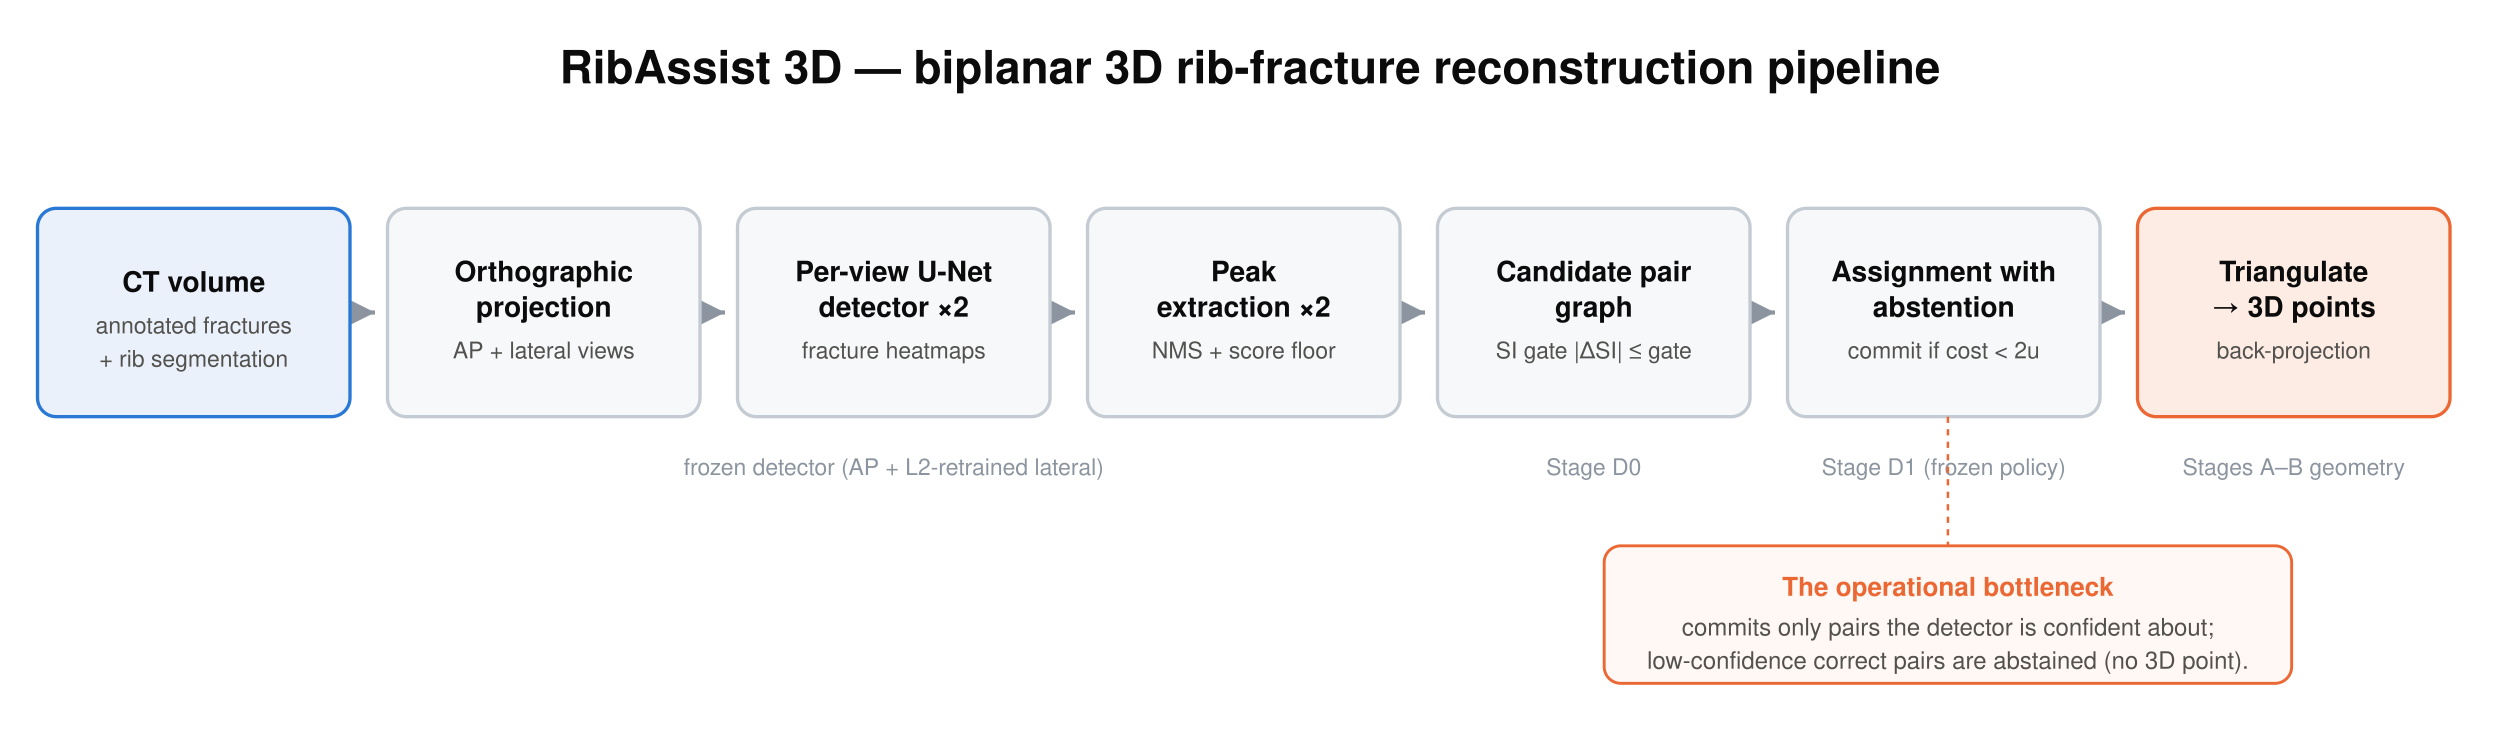
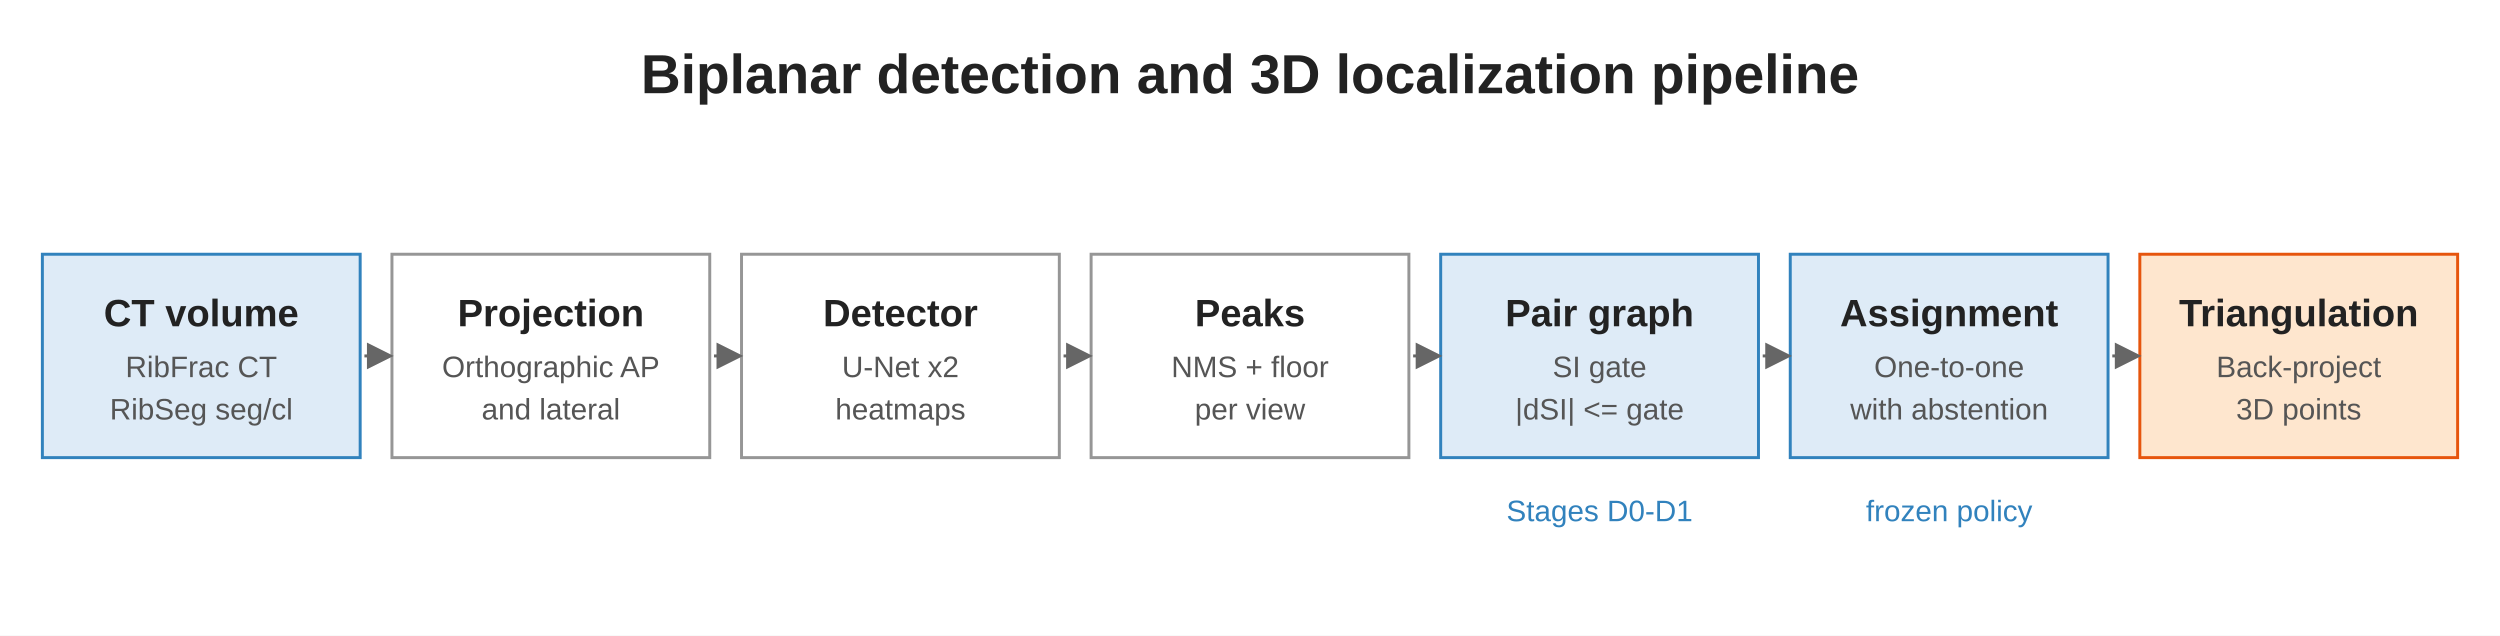
- <svg xmlns="http://www.w3.org/2000/svg" viewBox="0 0 1200 360" font-family="Helvetica, Arial, sans-serif">
-   <rect width="1200" height="360" fill="#ffffff" />
-   <text x="600" y="40" text-anchor="middle" font-size="22" font-weight="700" fill="#0b0b0b">RibAssist 3D — biplanar 3D rib-fracture reconstruction pipeline</text>
+ <svg xmlns="http://www.w3.org/2000/svg" viewBox="0 0 1180 300" font-family="Arial, Helvetica, sans-serif" fill="#222222">
+   <rect width="1180" height="300" fill="#ffffff" />
  <defs>
-     <marker id="a" markerWidth="10" markerHeight="10" refX="7" refY="3.5" orient="auto">
-       <path d="M0,0 L7,3.5 L0,7 Z" fill="#8c959f" />
+     <marker id="arr" markerWidth="9" markerHeight="9" refX="7" refY="4.5" orient="auto">
+       <path d="M0,0 L9,4.5 L0,9 Z" fill="#666666" />
    </marker>
-     <style>
-       .box{rx:9; stroke-width:1.6;}
-       .data{fill:#eaf1fb; stroke:#2a78d6;}
-       .proc{fill:#f6f8fa; stroke:#c4cbd3;}
-       .out{fill:#fdece3; stroke:#eb6834;}
-       .t{font-size:13.5px; font-weight:700; fill:#0b0b0b; text-anchor:middle;}
-       .s{font-size:11px; fill:#52514e; text-anchor:middle;}
-     </style>
  </defs>
-   <g stroke="#8c959f" stroke-width="2">
-     <line x1="168" y1="150" x2="180" y2="150" marker-end="url(#a)" />
-     <line x1="336" y1="150" x2="348" y2="150" marker-end="url(#a)" />
-     <line x1="504" y1="150" x2="516" y2="150" marker-end="url(#a)" />
-     <line x1="672" y1="150" x2="684" y2="150" marker-end="url(#a)" />
-     <line x1="840" y1="150" x2="852" y2="150" marker-end="url(#a)" />
-     <line x1="1008" y1="150" x2="1020" y2="150" marker-end="url(#a)" />
-   </g>
-   <rect class="box data" x="18" y="100" width="150" height="100" rx="9" />
-   <text class="t" x="93" y="140">CT volume</text>
-   <text class="s" x="93" y="160">annotated fractures</text>
-   <text class="s" x="93" y="176">+ rib segmentation</text>
-   <rect class="box proc" x="186" y="100" width="150" height="100" rx="9" />
-   <text class="t" x="261" y="135">Orthographic</text>
-   <text class="t" x="261" y="152">projection</text>
-   <text class="s" x="261" y="172">AP + lateral views</text>
-   <rect class="box proc" x="354" y="100" width="150" height="100" rx="9" />
-   <text class="t" x="429" y="135">Per-view U-Net</text>
-   <text class="t" x="429" y="152">detector  ×2</text>
-   <text class="s" x="429" y="172">fracture heatmaps</text>
-   <rect class="box proc" x="522" y="100" width="150" height="100" rx="9" />
-   <text class="t" x="597" y="135">Peak</text>
-   <text class="t" x="597" y="152">extraction  ×2</text>
-   <text class="s" x="597" y="172">NMS + score floor</text>
-   <rect class="box proc" x="690" y="100" width="150" height="100" rx="9" />
-   <text class="t" x="765" y="135">Candidate pair</text>
-   <text class="t" x="765" y="152">graph</text>
-   <text class="s" x="765" y="172">SI gate |ΔSI| ≤ gate</text>
-   <rect class="box proc" x="858" y="100" width="150" height="100" rx="9" />
-   <text class="t" x="933" y="135">Assignment with</text>
-   <text class="t" x="933" y="152">abstention</text>
-   <text class="s" x="933" y="172">commit if cost &lt; 2u</text>
-   <rect class="box out" x="1026" y="100" width="150" height="100" rx="9" />
-   <text class="t" x="1101" y="135">Triangulate</text>
-   <text class="t" x="1101" y="152">→ 3D points</text>
-   <text class="s" x="1101" y="172">back-projection</text>
-   <text x="429" y="228" text-anchor="middle" font-size="11" fill="#8c959f">frozen detector (AP + L2-retrained lateral)</text>
-   <text x="765" y="228" text-anchor="middle" font-size="11" fill="#8c959f">Stage D0</text>
-   <text x="933" y="228" text-anchor="middle" font-size="11" fill="#8c959f">Stage D1 (frozen policy)</text>
-   <text x="1101" y="228" text-anchor="middle" font-size="11" fill="#8c959f">Stages A–B geometry</text>
-   <rect x="770" y="262" width="330" height="66" rx="8" fill="#fff8f4" stroke="#eb6834" stroke-width="1.4" />
-   <text x="935" y="286" text-anchor="middle" font-size="12.5" font-weight="700" fill="#eb6834">The operational bottleneck</text>
-   <text x="935" y="305" text-anchor="middle" font-size="11.5" fill="#52514e">commits only pairs the detector is confident about;</text>
-   <text x="935" y="321" text-anchor="middle" font-size="11.5" fill="#52514e">low-confidence correct pairs are abstained (no 3D point).</text>
-   <line x1="935" y1="200" x2="935" y2="262" stroke="#eb6834" stroke-width="1.2" stroke-dasharray="3,3" />
+   <text x="590.0" y="44" font-size="26" font-weight="bold" fill="#222222" text-anchor="middle">Biplanar detection and 3D localization pipeline</text>
+   <rect x="20.0" y="120" width="150" height="96" fill="#deebf7" stroke="#3182bd" stroke-width="1.4" />
+   <text x="95.0" y="154" font-size="18" font-weight="bold" fill="#222222" text-anchor="middle">CT volume</text>
+   <text x="95.0" y="178" font-size="14" font-weight="normal" fill="#555555" text-anchor="middle">RibFrac CT</text>
+   <text x="95.0" y="198" font-size="14" font-weight="normal" fill="#555555" text-anchor="middle">RibSeg seg/cl</text>
+   <rect x="185.0" y="120" width="150" height="96" fill="#ffffff" stroke="#969696" stroke-width="1.4" />
+   <text x="260.0" y="154" font-size="18" font-weight="bold" fill="#222222" text-anchor="middle">Projection</text>
+   <text x="260.0" y="178" font-size="14" font-weight="normal" fill="#555555" text-anchor="middle">Orthographic AP</text>
+   <text x="260.0" y="198" font-size="14" font-weight="normal" fill="#555555" text-anchor="middle">and lateral</text>
+   <line x1="172.0" y1="168.0" x2="183.0" y2="168.0" stroke="#666666" stroke-width="1.4" marker-end="url(#arr)" />
+   <rect x="350.0" y="120" width="150" height="96" fill="#ffffff" stroke="#969696" stroke-width="1.4" />
+   <text x="425.0" y="154" font-size="18" font-weight="bold" fill="#222222" text-anchor="middle">Detector</text>
+   <text x="425.0" y="178" font-size="14" font-weight="normal" fill="#555555" text-anchor="middle">U-Net x2</text>
+   <text x="425.0" y="198" font-size="14" font-weight="normal" fill="#555555" text-anchor="middle">heatmaps</text>
+   <line x1="337.0" y1="168.0" x2="348.0" y2="168.0" stroke="#666666" stroke-width="1.4" marker-end="url(#arr)" />
+   <rect x="515.0" y="120" width="150" height="96" fill="#ffffff" stroke="#969696" stroke-width="1.4" />
+   <text x="590.0" y="154" font-size="18" font-weight="bold" fill="#222222" text-anchor="middle">Peaks</text>
+   <text x="590.0" y="178" font-size="14" font-weight="normal" fill="#555555" text-anchor="middle">NMS + floor</text>
+   <text x="590.0" y="198" font-size="14" font-weight="normal" fill="#555555" text-anchor="middle">per view</text>
+   <line x1="502.0" y1="168.0" x2="513.0" y2="168.0" stroke="#666666" stroke-width="1.4" marker-end="url(#arr)" />
+   <rect x="680.0" y="120" width="150" height="96" fill="#deebf7" stroke="#3182bd" stroke-width="1.4" />
+   <text x="755.0" y="154" font-size="18" font-weight="bold" fill="#222222" text-anchor="middle">Pair graph</text>
+   <text x="755.0" y="178" font-size="14" font-weight="normal" fill="#555555" text-anchor="middle">SI gate</text>
+   <text x="755.0" y="198" font-size="14" font-weight="normal" fill="#555555" text-anchor="middle">|dSI| &lt;= gate</text>
+   <line x1="667.0" y1="168.0" x2="678.0" y2="168.0" stroke="#666666" stroke-width="1.4" marker-end="url(#arr)" />
+   <rect x="845.0" y="120" width="150" height="96" fill="#deebf7" stroke="#3182bd" stroke-width="1.4" />
+   <text x="920.0" y="154" font-size="18" font-weight="bold" fill="#222222" text-anchor="middle">Assignment</text>
+   <text x="920.0" y="178" font-size="14" font-weight="normal" fill="#555555" text-anchor="middle">One-to-one</text>
+   <text x="920.0" y="198" font-size="14" font-weight="normal" fill="#555555" text-anchor="middle">with abstention</text>
+   <line x1="832.0" y1="168.0" x2="843.0" y2="168.0" stroke="#666666" stroke-width="1.4" marker-end="url(#arr)" />
+   <rect x="1010.0" y="120" width="150" height="96" fill="#fee6ce" stroke="#e6550d" stroke-width="1.4" />
+   <text x="1085.0" y="154" font-size="18" font-weight="bold" fill="#222222" text-anchor="middle">Triangulation</text>
+   <text x="1085.0" y="178" font-size="14" font-weight="normal" fill="#555555" text-anchor="middle">Back-project</text>
+   <text x="1085.0" y="198" font-size="14" font-weight="normal" fill="#555555" text-anchor="middle">3D points</text>
+   <line x1="997.0" y1="168.0" x2="1008.0" y2="168.0" stroke="#666666" stroke-width="1.4" marker-end="url(#arr)" />
+   <text x="755.0" y="246" font-size="14" font-weight="normal" fill="#3182bd" text-anchor="middle">Stages D0-D1</text>
+   <text x="920.0" y="246" font-size="14" font-weight="normal" fill="#3182bd" text-anchor="middle">frozen policy</text>
</svg>
